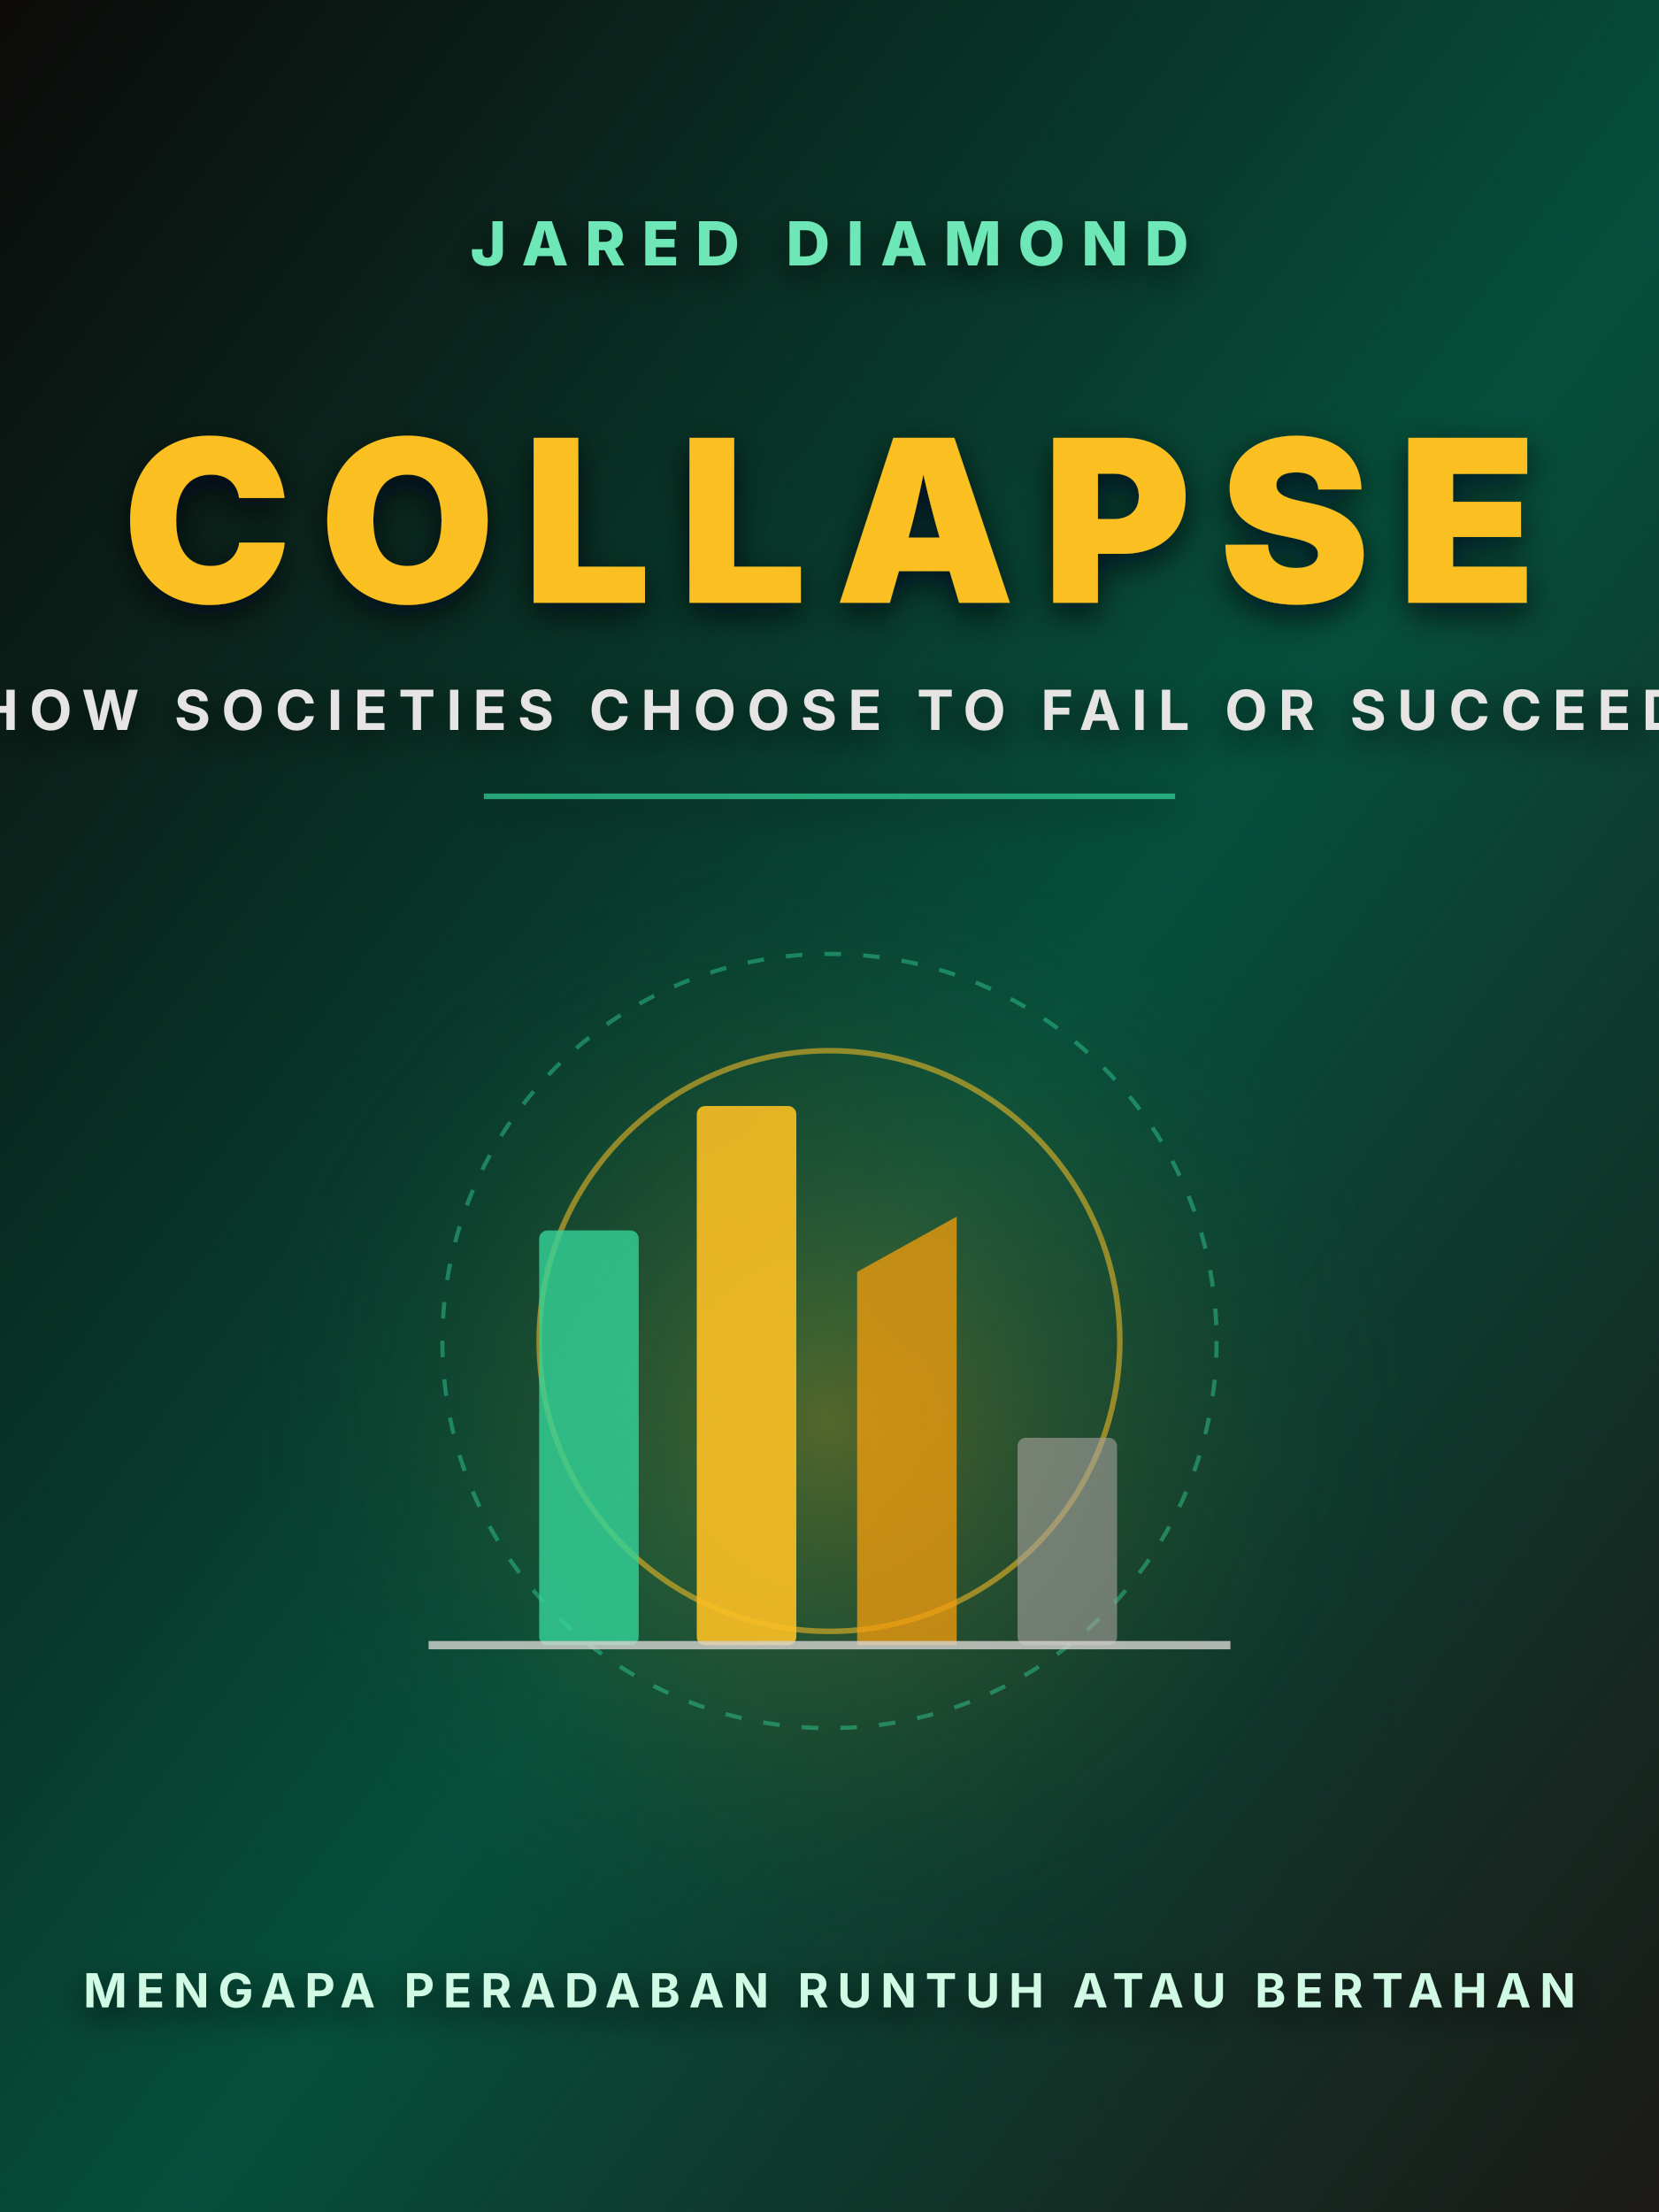
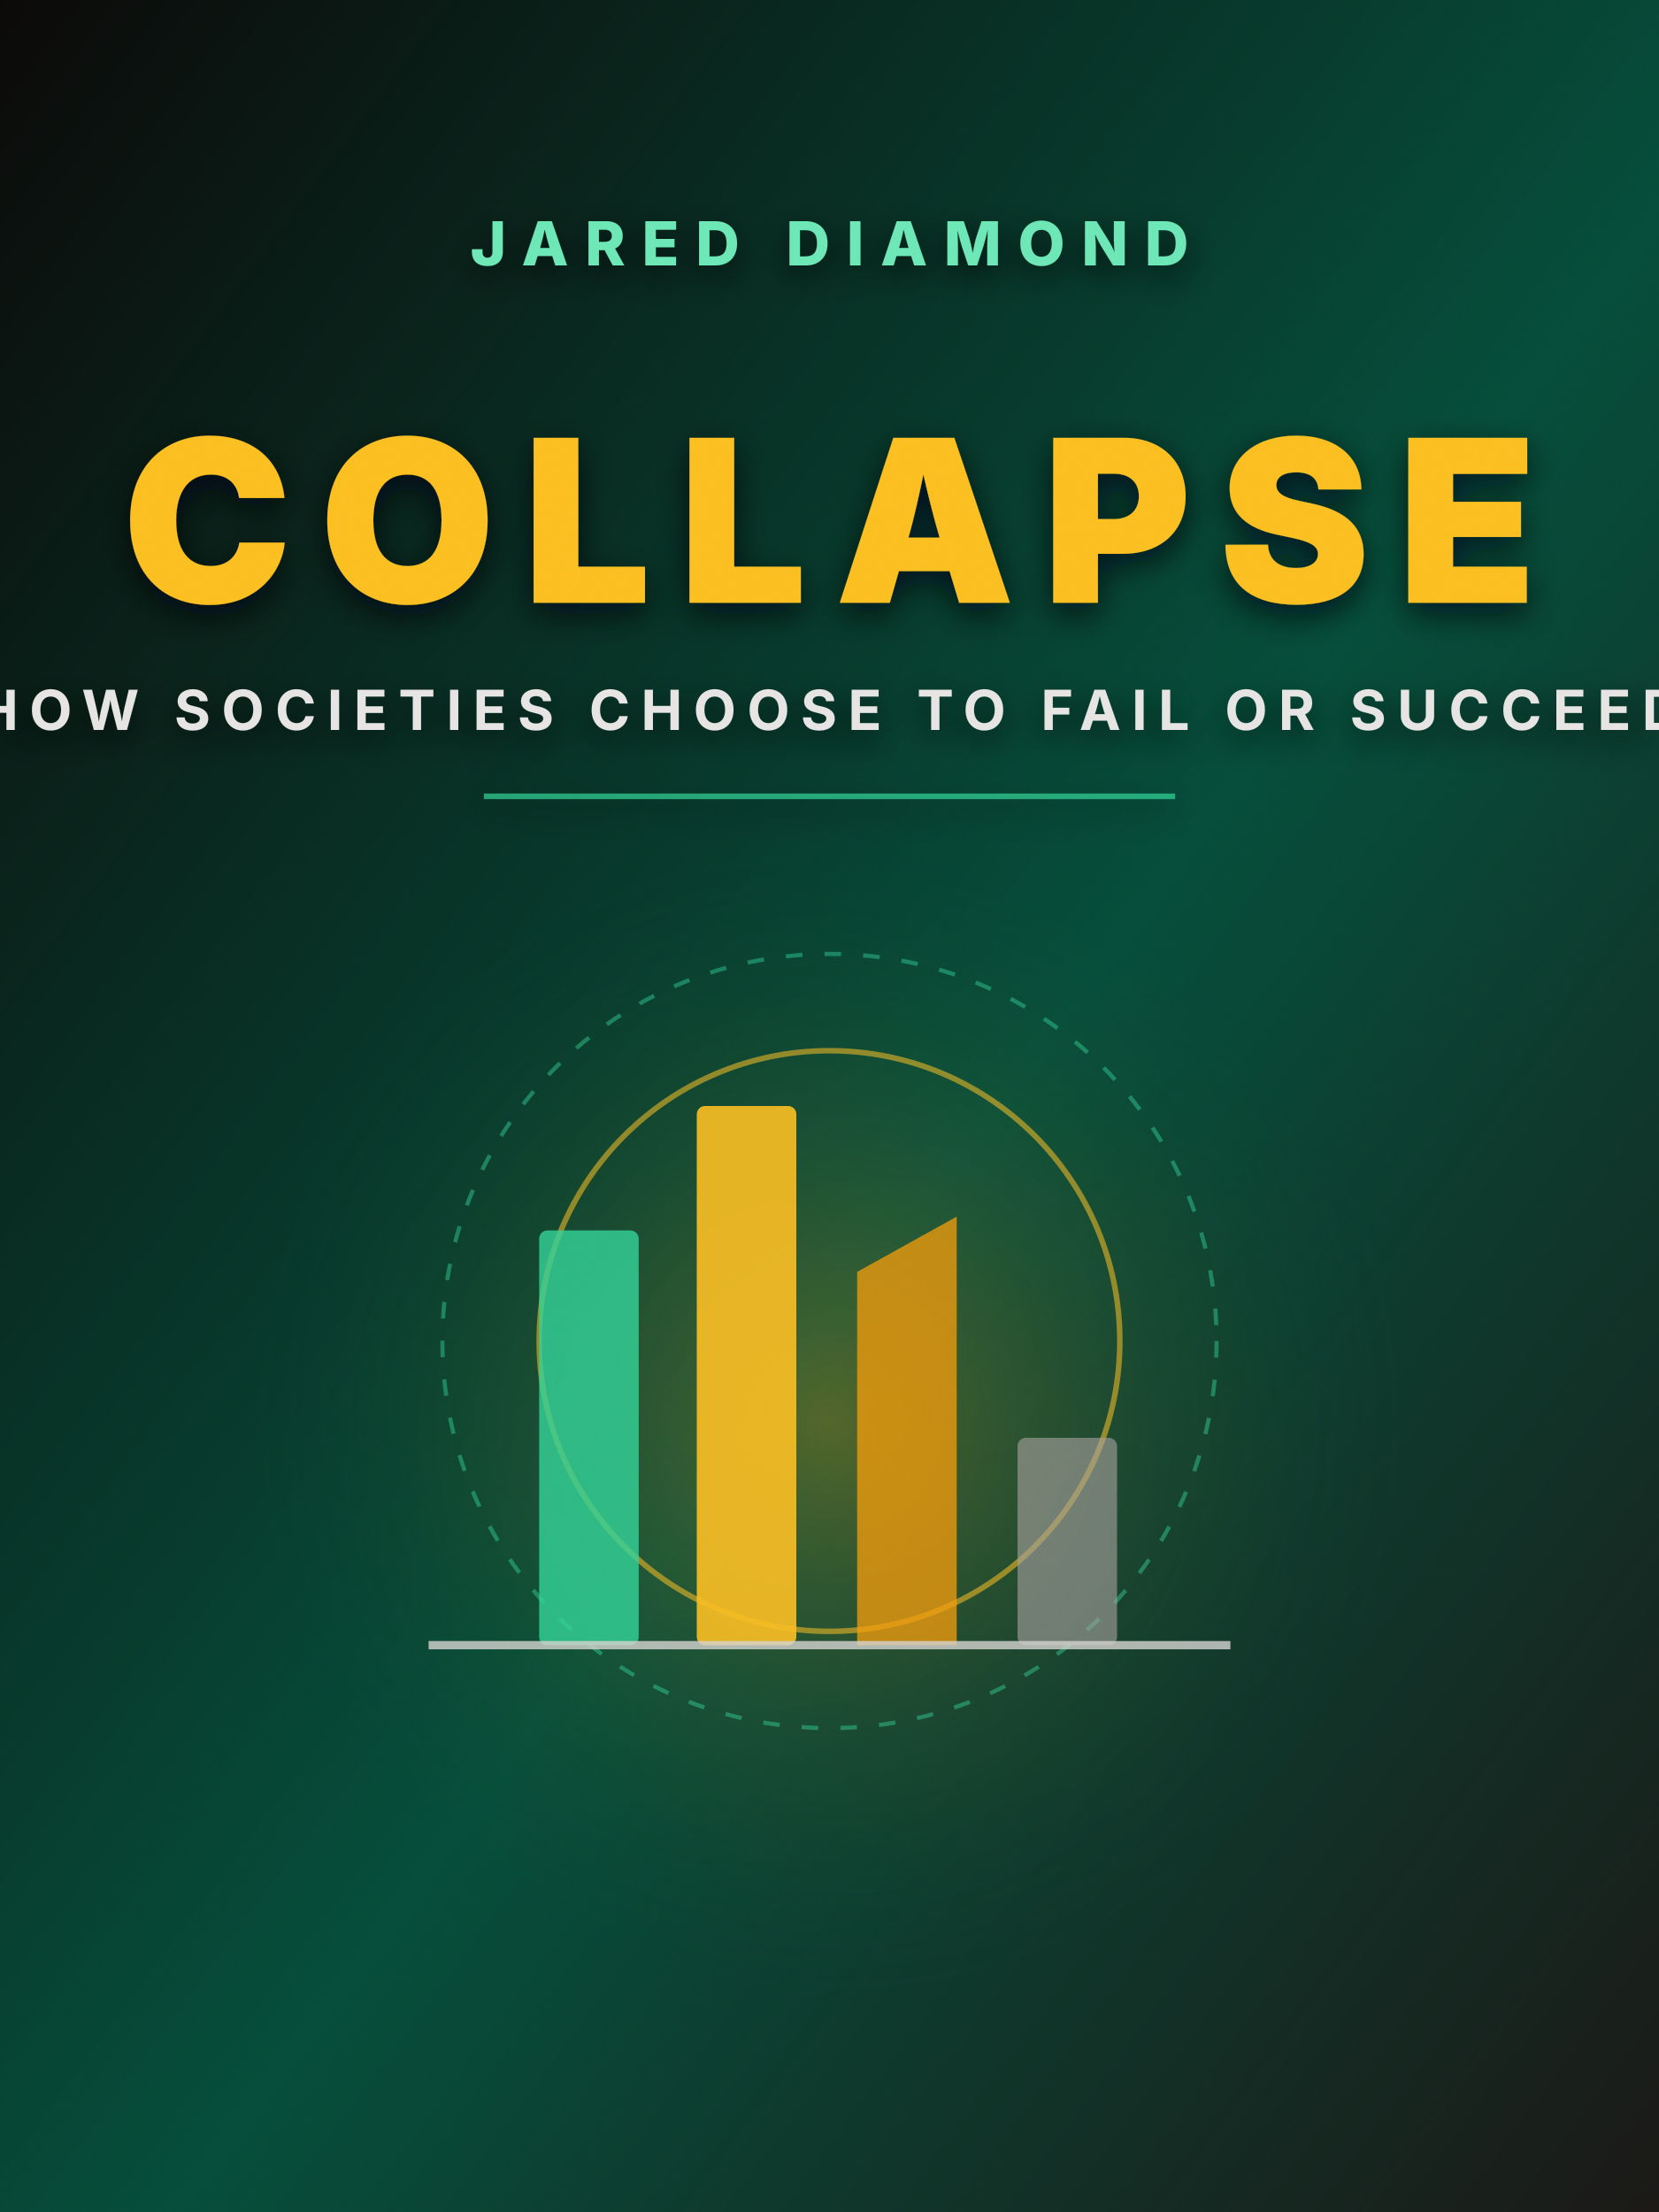
<svg xmlns="http://www.w3.org/2000/svg" viewBox="0 0 600 800" width="600" height="800">
  <defs>
    <linearGradient id="bgGrad" x1="0" y1="0" x2="1" y2="1">
      <stop offset="0%" stop-color="#0C0A09" />
      <stop offset="55%" stop-color="#064E3B" />
      <stop offset="100%" stop-color="#1C1917" />
    </linearGradient>
    <radialGradient id="glow" cx="50%" cy="54%" r="44%">
      <stop offset="0%" stop-color="#F59E0B" stop-opacity="0.32" />
      <stop offset="100%" stop-color="#064E3B" stop-opacity="0" />
    </radialGradient>
    <filter id="textShadow" x="-20%" y="-20%" width="140%" height="140%">
      <feDropShadow dx="0" dy="4" stdDeviation="6" flood-color="#020617" flood-opacity="0.7" />
    </filter>
    <filter id="grain" x="0%" y="0%" width="100%" height="100%">
      <feTurbulence type="fractalNoise" baseFrequency="0.75" numOctaves="3" stitchTiles="stitch" />
      <feColorMatrix type="matrix" values="1 0 0 0 0  0 1 0 0 0  0 0 1 0 0  0 0 0 0.06 0" />
    </filter>
  </defs>
  <rect width="600" height="800" fill="url(#bgGrad)" />
  <circle cx="300" cy="495" r="240" fill="url(#glow)" />
  <g transform="translate(300, 495)" fill="none">
    <circle cx="0" cy="-10" r="140" stroke="#34D399" stroke-width="1.5" stroke-dasharray="6 8" opacity="0.45" />
    <circle cx="0" cy="-10" r="105" stroke="#FBBF24" stroke-width="2" opacity="0.55" />
    <rect x="-105" y="-50" width="36" height="150" rx="3" fill="#34D399" opacity="0.8" />
    <rect x="-48" y="-95" width="36" height="195" rx="3" fill="#FBBF24" opacity="0.9" />
    <polygon points="10,-35 46,-55 46,100 10,100" fill="#F59E0B" opacity="0.75" />
    <rect x="68" y="25" width="36" height="75" rx="3" fill="#A8A29E" opacity="0.6" />
    <line x1="-145" y1="100" x2="145" y2="100" stroke="#D6D3D1" stroke-width="3" opacity="0.8" />
  </g>
  <g filter="url(#textShadow)" text-anchor="middle" font-family="'Inter', 'Segoe UI', system-ui, -apple-system, sans-serif">
    <text x="300" y="96" fill="#6EE7B7" font-size="22" font-weight="800" letter-spacing="6">JARED DIAMOND</text>
    <text x="300" y="218" fill="#FBBF24" font-size="82" font-weight="900" letter-spacing="10">COLLAPSE</text>
    <text x="300" y="264" fill="#E7E5E4" font-size="20" font-weight="700" letter-spacing="4">HOW SOCIETIES CHOOSE TO FAIL OR SUCCEED</text>
    <line x1="175" y1="288" x2="425" y2="288" stroke="#34D399" stroke-width="2" opacity="0.7" />
-     <text x="300" y="726" fill="#D1FAE5" font-size="17" font-weight="700" letter-spacing="3.2">MENGAPA PERADABAN RUNTUH ATAU BERTAHAN</text>
  </g>
  <rect width="600" height="800" fill="#FFFFFF" filter="url(#grain)" opacity="0.35" style="mix-blend-mode: overlay;" />
</svg>
